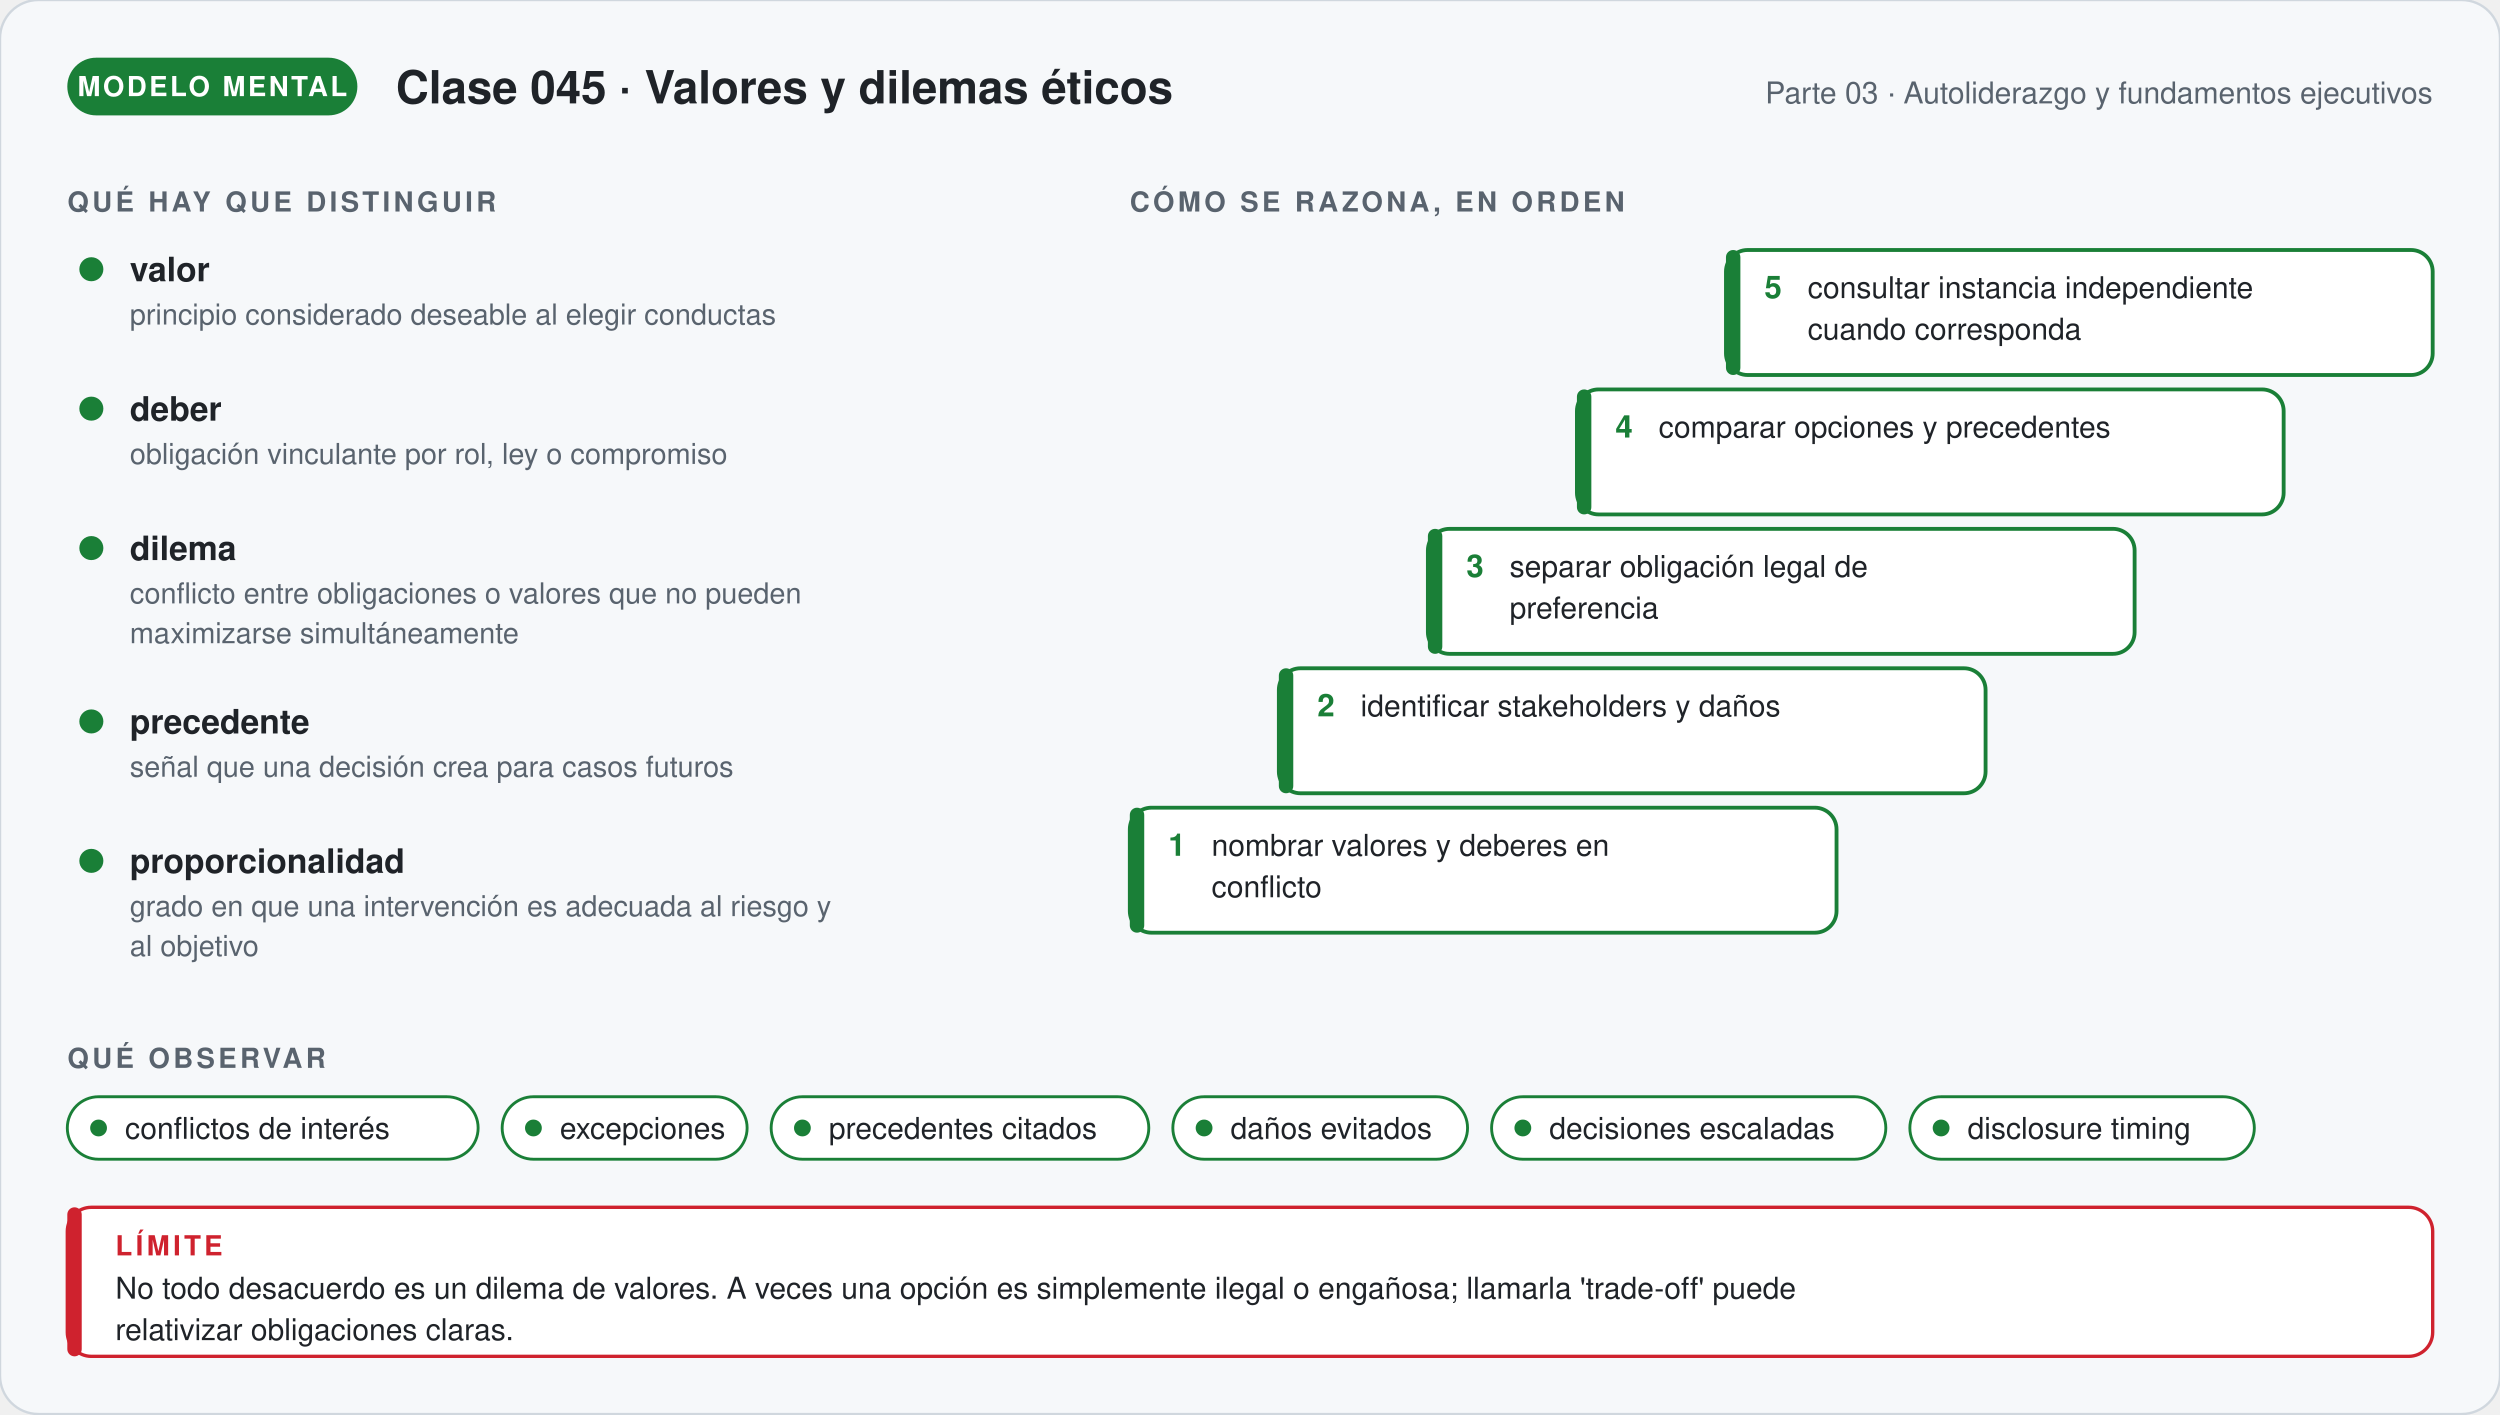
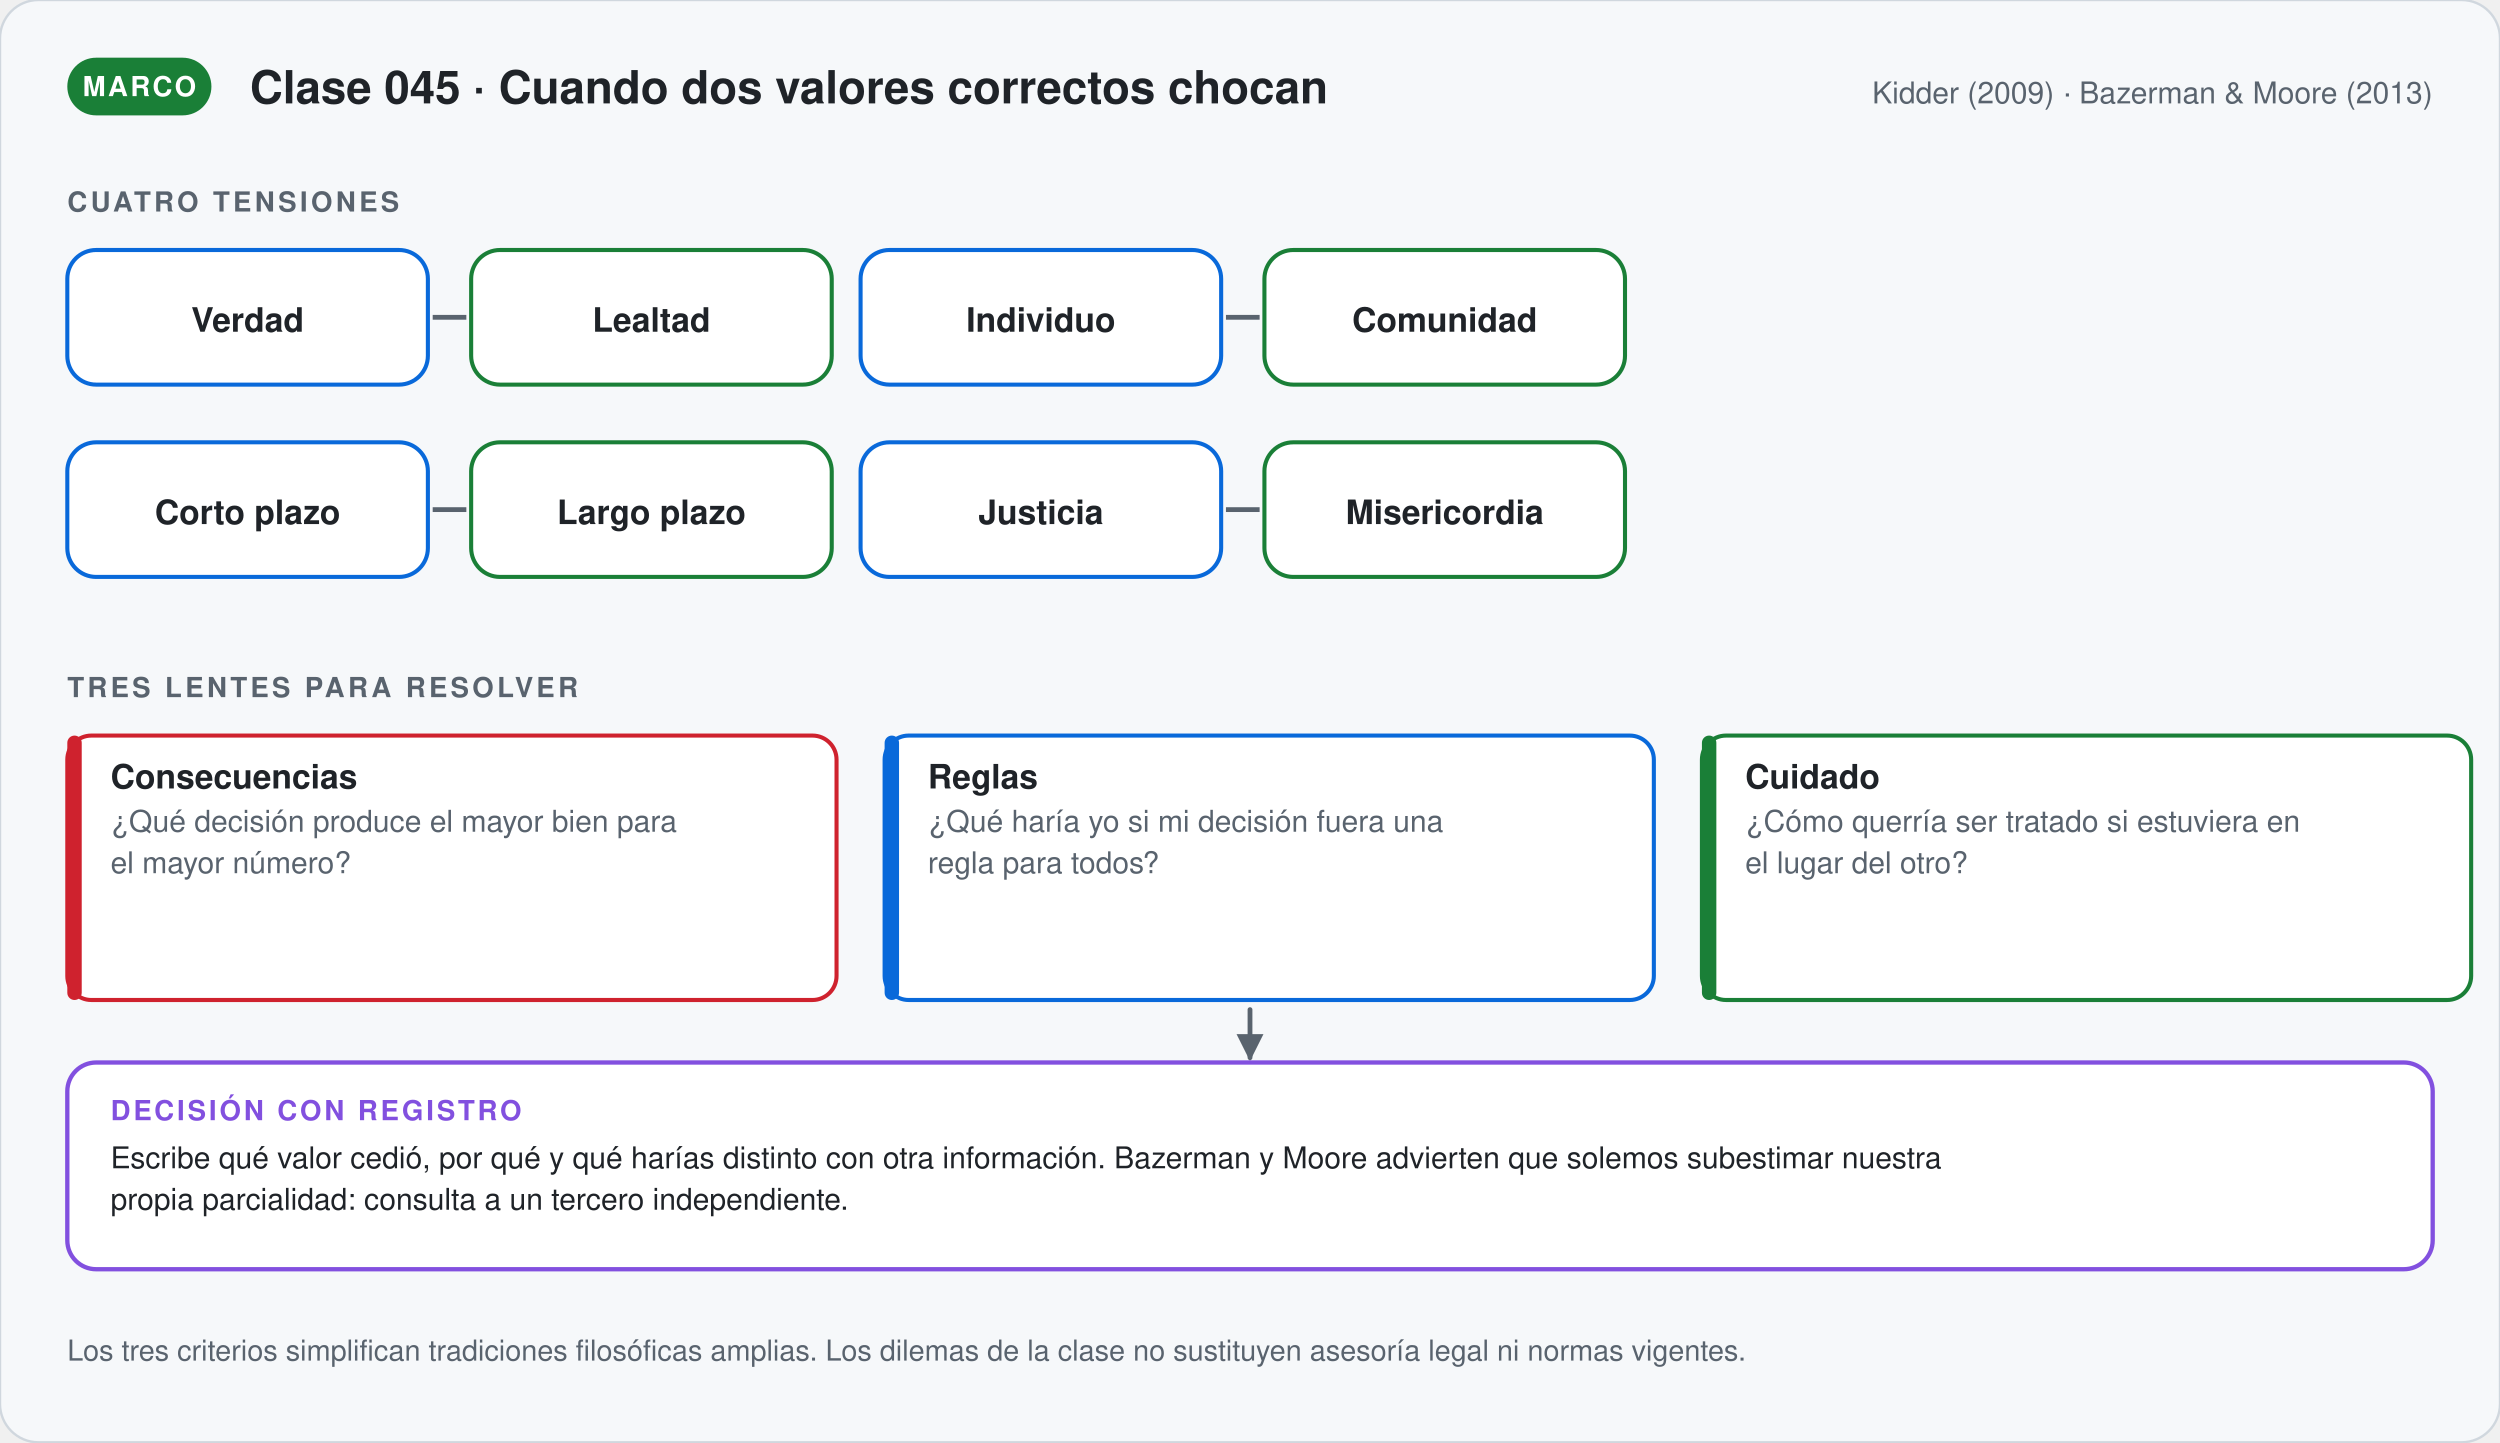
- <svg xmlns="http://www.w3.org/2000/svg" viewBox="0 0 1040 588.24" width="1040" role="img" aria-labelledby="t-g45 d-g45" font-family="'Segoe UI', 'Helvetica Neue', Helvetica, Arial, sans-serif">
+ <svg xmlns="http://www.w3.org/2000/svg" viewBox="0 0 1040 600" width="1040" role="img" aria-labelledby="t-045 d-045" font-family="'Segoe UI', 'Helvetica Neue', Helvetica, Arial, sans-serif">
  <defs>
-     <marker id="p-g45" viewBox="0 0 10 10" refX="8" refY="5" markerWidth="7" markerHeight="7" orient="auto">
+     <marker id="p-045" viewBox="0 0 10 10" refX="8" refY="5" markerWidth="7" markerHeight="7" orient="auto">
      <path d="M1,1 L9,5 L1,9 Z" fill="#59636e" />
    </marker>
  </defs>
-   <rect width="1040" height="588.24" rx="16" fill="#f6f8fa" stroke="#d0d7de" />
-   <rect x="28" y="24" width="120.67" height="24" rx="12" fill="#1a7f37" />
-   <text x="88.335" y="40" font-size="11.5" font-weight="700" fill="#ffffff" text-anchor="middle" letter-spacing="1">MODELO MENTAL</text>
-   <text x="164.67" y="43" font-size="19" font-weight="700" fill="#1f2328" text-anchor="start">Clase 045 · Valores y dilemas éticos</text>
-   <text x="1012" y="43" font-size="12.5" font-weight="400" fill="#59636e" text-anchor="end">Parte 03 · Autoliderazgo y fundamentos ejecutivos</text>
-   <text x="28" y="88" font-size="11.5" font-weight="700" fill="#59636e" text-anchor="start" letter-spacing="1.4">QUÉ HAY QUE DISTINGUIR</text>
-   <circle cx="38" cy="112" r="5" fill="#1a7f37" />
-   <text x="54" y="117" font-size="14" font-weight="700" fill="#1f2328" text-anchor="start">valor</text>
-   <text x="54" y="135" font-size="12" font-weight="400" fill="#59636e" text-anchor="start">principio considerado deseable al elegir conductas</text>
-   <circle cx="38" cy="170" r="5" fill="#1a7f37" />
-   <text x="54" y="175" font-size="14" font-weight="700" fill="#1f2328" text-anchor="start">deber</text>
-   <text x="54" y="193" font-size="12" font-weight="400" fill="#59636e" text-anchor="start">obligación vinculante por rol, ley o compromiso</text>
-   <circle cx="38" cy="228" r="5" fill="#1a7f37" />
-   <text x="54" y="233" font-size="14" font-weight="700" fill="#1f2328" text-anchor="start">dilema</text>
-   <text x="54" y="251" font-size="12" font-weight="400" fill="#59636e" text-anchor="start">conflicto entre obligaciones o valores que no pueden</text>
-   <text x="54" y="267.56" font-size="12" font-weight="400" fill="#59636e" text-anchor="start">maximizarse simultáneamente</text>
-   <circle cx="38" cy="300.12" r="5" fill="#1a7f37" />
-   <text x="54" y="305.12" font-size="14" font-weight="700" fill="#1f2328" text-anchor="start">precedente</text>
-   <text x="54" y="323.12" font-size="12" font-weight="400" fill="#59636e" text-anchor="start">señal que una decisión crea para casos futuros</text>
-   <circle cx="38" cy="358.12" r="5" fill="#1a7f37" />
-   <text x="54" y="363.12" font-size="14" font-weight="700" fill="#1f2328" text-anchor="start">proporcionalidad</text>
-   <text x="54" y="381.12" font-size="12" font-weight="400" fill="#59636e" text-anchor="start">grado en que una intervención es adecuada al riesgo y</text>
-   <text x="54" y="397.68" font-size="12" font-weight="400" fill="#59636e" text-anchor="start">al objetivo</text>
-   <text x="470" y="88" font-size="11.5" font-weight="700" fill="#59636e" text-anchor="start" letter-spacing="1.4">CÓMO SE RAZONA, EN ORDEN</text>
-   <rect x="470" y="336" width="294" height="52" rx="9" fill="#ffffff" stroke="#1a7f37" stroke-width="1.6" />
-   <rect x="470" y="336" width="6" height="52" rx="3" fill="#1a7f37" />
-   <text x="486" y="356" font-size="13" font-weight="800" fill="#1a7f37" text-anchor="start">1</text>
-   <text x="504" y="356" font-size="12.5" font-weight="400" fill="#1f2328" text-anchor="start">nombrar valores y deberes en</text>
-   <text x="504" y="373.25" font-size="12.5" font-weight="400" fill="#1f2328" text-anchor="start">conflicto</text>
-   <rect x="532" y="278" width="294" height="52" rx="9" fill="#ffffff" stroke="#1a7f37" stroke-width="1.6" />
-   <rect x="532" y="278" width="6" height="52" rx="3" fill="#1a7f37" />
-   <text x="548" y="298" font-size="13" font-weight="800" fill="#1a7f37" text-anchor="start">2</text>
-   <text x="566" y="298" font-size="12.5" font-weight="400" fill="#1f2328" text-anchor="start">identificar stakeholders y daños</text>
-   <rect x="594" y="220" width="294" height="52" rx="9" fill="#ffffff" stroke="#1a7f37" stroke-width="1.6" />
-   <rect x="594" y="220" width="6" height="52" rx="3" fill="#1a7f37" />
-   <text x="610" y="240" font-size="13" font-weight="800" fill="#1a7f37" text-anchor="start">3</text>
-   <text x="628" y="240" font-size="12.5" font-weight="400" fill="#1f2328" text-anchor="start">separar obligación legal de</text>
-   <text x="628" y="257.25" font-size="12.5" font-weight="400" fill="#1f2328" text-anchor="start">preferencia</text>
-   <rect x="656" y="162" width="294" height="52" rx="9" fill="#ffffff" stroke="#1a7f37" stroke-width="1.6" />
-   <rect x="656" y="162" width="6" height="52" rx="3" fill="#1a7f37" />
-   <text x="672" y="182" font-size="13" font-weight="800" fill="#1a7f37" text-anchor="start">4</text>
-   <text x="690" y="182" font-size="12.5" font-weight="400" fill="#1f2328" text-anchor="start">comparar opciones y precedentes</text>
-   <rect x="718" y="104" width="294" height="52" rx="9" fill="#ffffff" stroke="#1a7f37" stroke-width="1.6" />
-   <rect x="718" y="104" width="6" height="52" rx="3" fill="#1a7f37" />
-   <text x="734" y="124" font-size="13" font-weight="800" fill="#1a7f37" text-anchor="start">5</text>
-   <text x="752" y="124" font-size="12.5" font-weight="400" fill="#1f2328" text-anchor="start">consultar instancia independiente</text>
-   <text x="752" y="141.25" font-size="12.5" font-weight="400" fill="#1f2328" text-anchor="start">cuando corresponda</text>
-   <text x="28" y="444.24" font-size="11.5" font-weight="700" fill="#59636e" text-anchor="start" letter-spacing="1.4">QUÉ OBSERVAR</text>
-   <rect x="28" y="456.24" width="170.9" height="26" rx="13" fill="#ffffff" stroke="#1a7f37" stroke-width="1.2" />
-   <circle cx="41" cy="469.24" r="3.5" fill="#1a7f37" />
-   <text x="52" y="473.74" font-size="12.5" font-weight="400" fill="#1f2328" text-anchor="start">conflictos de interés</text>
-   <rect x="208.9" y="456.24" width="101.9" height="26" rx="13" fill="#ffffff" stroke="#1a7f37" stroke-width="1.2" />
-   <circle cx="221.9" cy="469.24" r="3.5" fill="#1a7f37" />
-   <text x="232.9" y="473.74" font-size="12.5" font-weight="400" fill="#1f2328" text-anchor="start">excepciones</text>
-   <rect x="320.8" y="456.24" width="157.1" height="26" rx="13" fill="#ffffff" stroke="#1a7f37" stroke-width="1.2" />
-   <circle cx="333.8" cy="469.24" r="3.5" fill="#1a7f37" />
-   <text x="344.8" y="473.74" font-size="12.5" font-weight="400" fill="#1f2328" text-anchor="start">precedentes citados</text>
-   <rect x="487.9" y="456.24" width="122.6" height="26" rx="13" fill="#ffffff" stroke="#1a7f37" stroke-width="1.2" />
-   <circle cx="500.9" cy="469.24" r="3.5" fill="#1a7f37" />
-   <text x="511.9" y="473.74" font-size="12.5" font-weight="400" fill="#1f2328" text-anchor="start">daños evitados</text>
-   <rect x="620.5" y="456.24" width="164" height="26" rx="13" fill="#ffffff" stroke="#1a7f37" stroke-width="1.2" />
-   <circle cx="633.5" cy="469.24" r="3.5" fill="#1a7f37" />
-   <text x="644.5" y="473.74" font-size="12.5" font-weight="400" fill="#1f2328" text-anchor="start">decisiones escaladas</text>
-   <rect x="794.5" y="456.24" width="143.3" height="26" rx="13" fill="#ffffff" stroke="#1a7f37" stroke-width="1.2" />
-   <circle cx="807.5" cy="469.24" r="3.5" fill="#1a7f37" />
-   <text x="818.5" y="473.74" font-size="12.5" font-weight="400" fill="#1f2328" text-anchor="start">disclosure timing</text>
-   <rect x="28" y="502.24" width="984" height="62" rx="10" fill="#ffffff" stroke="#cf222e" stroke-width="1.4" />
-   <rect x="28" y="502.24" width="6" height="62" rx="3" fill="#cf222e" />
-   <text x="48" y="522.24" font-size="11.5" font-weight="700" fill="#cf222e" text-anchor="start" letter-spacing="1.4">LÍMITE</text>
-   <text x="48" y="540.24" font-size="12.5" font-weight="400" fill="#1f2328" text-anchor="start">No todo desacuerdo es un dilema de valores. A veces una opción es simplemente ilegal o engañosa; llamarla 'trade-off' puede</text>
-   <text x="48" y="557.49" font-size="12.5" font-weight="400" fill="#1f2328" text-anchor="start">relativizar obligaciones claras.</text>
+   <rect width="1040" height="600" rx="16" fill="#f6f8fa" stroke="#d0d7de" />
+   <rect x="28" y="24" width="59.95" height="24" rx="12" fill="#1a7f37" />
+   <text x="57.975" y="40" font-size="11.5" font-weight="700" fill="#ffffff" text-anchor="middle" letter-spacing="1">MARCO</text>
+   <text x="103.95" y="43" font-size="19" font-weight="700" fill="#1f2328" text-anchor="start">Clase 045 · Cuando dos valores correctos chocan</text>
+   <text x="1012" y="43" font-size="12.5" font-weight="400" fill="#59636e" text-anchor="end">Kidder (2009) · Bazerman &amp; Moore (2013)</text>
+   <text x="28" y="88" font-size="11.5" font-weight="700" fill="#59636e" text-anchor="start" letter-spacing="1.4">CUATRO TENSIONES</text>
+   <rect x="28" y="104" width="150" height="56" rx="12" fill="#ffffff" stroke="#0969da" stroke-width="1.7" />
+   <text x="103" y="138" font-size="14" font-weight="700" fill="#1f2328" text-anchor="middle">Verdad</text>
+   <rect x="196" y="104" width="150" height="56" rx="12" fill="#ffffff" stroke="#1a7f37" stroke-width="1.7" />
+   <text x="271" y="138" font-size="14" font-weight="700" fill="#1f2328" text-anchor="middle">Lealtad</text>
+   <path d="M180,132 H194" stroke="#59636e" stroke-width="2" />
+   <rect x="358" y="104" width="150" height="56" rx="12" fill="#ffffff" stroke="#0969da" stroke-width="1.7" />
+   <text x="433" y="138" font-size="14" font-weight="700" fill="#1f2328" text-anchor="middle">Individuo</text>
+   <rect x="526" y="104" width="150" height="56" rx="12" fill="#ffffff" stroke="#1a7f37" stroke-width="1.7" />
+   <text x="601" y="138" font-size="14" font-weight="700" fill="#1f2328" text-anchor="middle">Comunidad</text>
+   <path d="M510,132 H524" stroke="#59636e" stroke-width="2" />
+   <rect x="28" y="184" width="150" height="56" rx="12" fill="#ffffff" stroke="#0969da" stroke-width="1.7" />
+   <text x="103" y="218" font-size="14" font-weight="700" fill="#1f2328" text-anchor="middle">Corto plazo</text>
+   <rect x="196" y="184" width="150" height="56" rx="12" fill="#ffffff" stroke="#1a7f37" stroke-width="1.7" />
+   <text x="271" y="218" font-size="14" font-weight="700" fill="#1f2328" text-anchor="middle">Largo plazo</text>
+   <path d="M180,212 H194" stroke="#59636e" stroke-width="2" />
+   <rect x="358" y="184" width="150" height="56" rx="12" fill="#ffffff" stroke="#0969da" stroke-width="1.7" />
+   <text x="433" y="218" font-size="14" font-weight="700" fill="#1f2328" text-anchor="middle">Justicia</text>
+   <rect x="526" y="184" width="150" height="56" rx="12" fill="#ffffff" stroke="#1a7f37" stroke-width="1.7" />
+   <text x="601" y="218" font-size="14" font-weight="700" fill="#1f2328" text-anchor="middle">Misericordia</text>
+   <path d="M510,212 H524" stroke="#59636e" stroke-width="2" />
+   <text x="28" y="290" font-size="11.5" font-weight="700" fill="#59636e" text-anchor="start" letter-spacing="1.4">TRES LENTES PARA RESOLVER</text>
+   <rect x="28" y="306" width="320" height="110" rx="10" fill="#ffffff" stroke="#cf222e" stroke-width="1.7" />
+   <rect x="28" y="306" width="6" height="110" rx="3" fill="#cf222e" />
+   <text x="46" y="328" font-size="14" font-weight="700" fill="#1f2328" text-anchor="start">Consecuencias</text>
+   <text x="46" y="346" font-size="12.5" font-weight="400" fill="#59636e" text-anchor="start">¿Qué decisión produce el mayor bien para</text>
+   <text x="46" y="363.25" font-size="12.5" font-weight="400" fill="#59636e" text-anchor="start">el mayor número?</text>
+   <rect x="368" y="306" width="320" height="110" rx="10" fill="#ffffff" stroke="#0969da" stroke-width="1.7" />
+   <rect x="368" y="306" width="6" height="110" rx="3" fill="#0969da" />
+   <text x="386" y="328" font-size="14" font-weight="700" fill="#1f2328" text-anchor="start">Reglas</text>
+   <text x="386" y="346" font-size="12.5" font-weight="400" fill="#59636e" text-anchor="start">¿Qué haría yo si mi decisión fuera una</text>
+   <text x="386" y="363.25" font-size="12.5" font-weight="400" fill="#59636e" text-anchor="start">regla para todos?</text>
+   <rect x="708" y="306" width="320" height="110" rx="10" fill="#ffffff" stroke="#1a7f37" stroke-width="1.7" />
+   <rect x="708" y="306" width="6" height="110" rx="3" fill="#1a7f37" />
+   <text x="726" y="328" font-size="14" font-weight="700" fill="#1f2328" text-anchor="start">Cuidado</text>
+   <text x="726" y="346" font-size="12.5" font-weight="400" fill="#59636e" text-anchor="start">¿Cómo querría ser tratado si estuviera en</text>
+   <text x="726" y="363.25" font-size="12.5" font-weight="400" fill="#59636e" text-anchor="start">el lugar del otro?</text>
+   <path d="M520,420 L520,440" stroke="#59636e" stroke-width="2" fill="none" stroke-linecap="round" marker-end="url(#p-045)" />
+   <rect x="28" y="442" width="984" height="86" rx="12" fill="#ffffff" stroke="#8250df" stroke-width="1.8" />
+   <text x="46" y="466" font-size="11.5" font-weight="700" fill="#8250df" text-anchor="start" letter-spacing="1.2">DECISIÓN CON REGISTRO</text>
+   <text x="46" y="486" font-size="12.5" font-weight="400" fill="#1f2328" text-anchor="start">Escribe qué valor cedió, por qué y qué harías distinto con otra información. Bazerman y Moore advierten que solemos subestimar nuestra</text>
+   <text x="46" y="503.25" font-size="12.5" font-weight="400" fill="#1f2328" text-anchor="start">propia parcialidad: consulta a un tercero independiente.</text>
+   <text x="28" y="566" font-size="12" font-weight="400" fill="#59636e" text-anchor="start">Los tres criterios simplifican tradiciones filosóficas amplias. Los dilemas de la clase no sustituyen asesoría legal ni normas vigentes.</text>
</svg>
